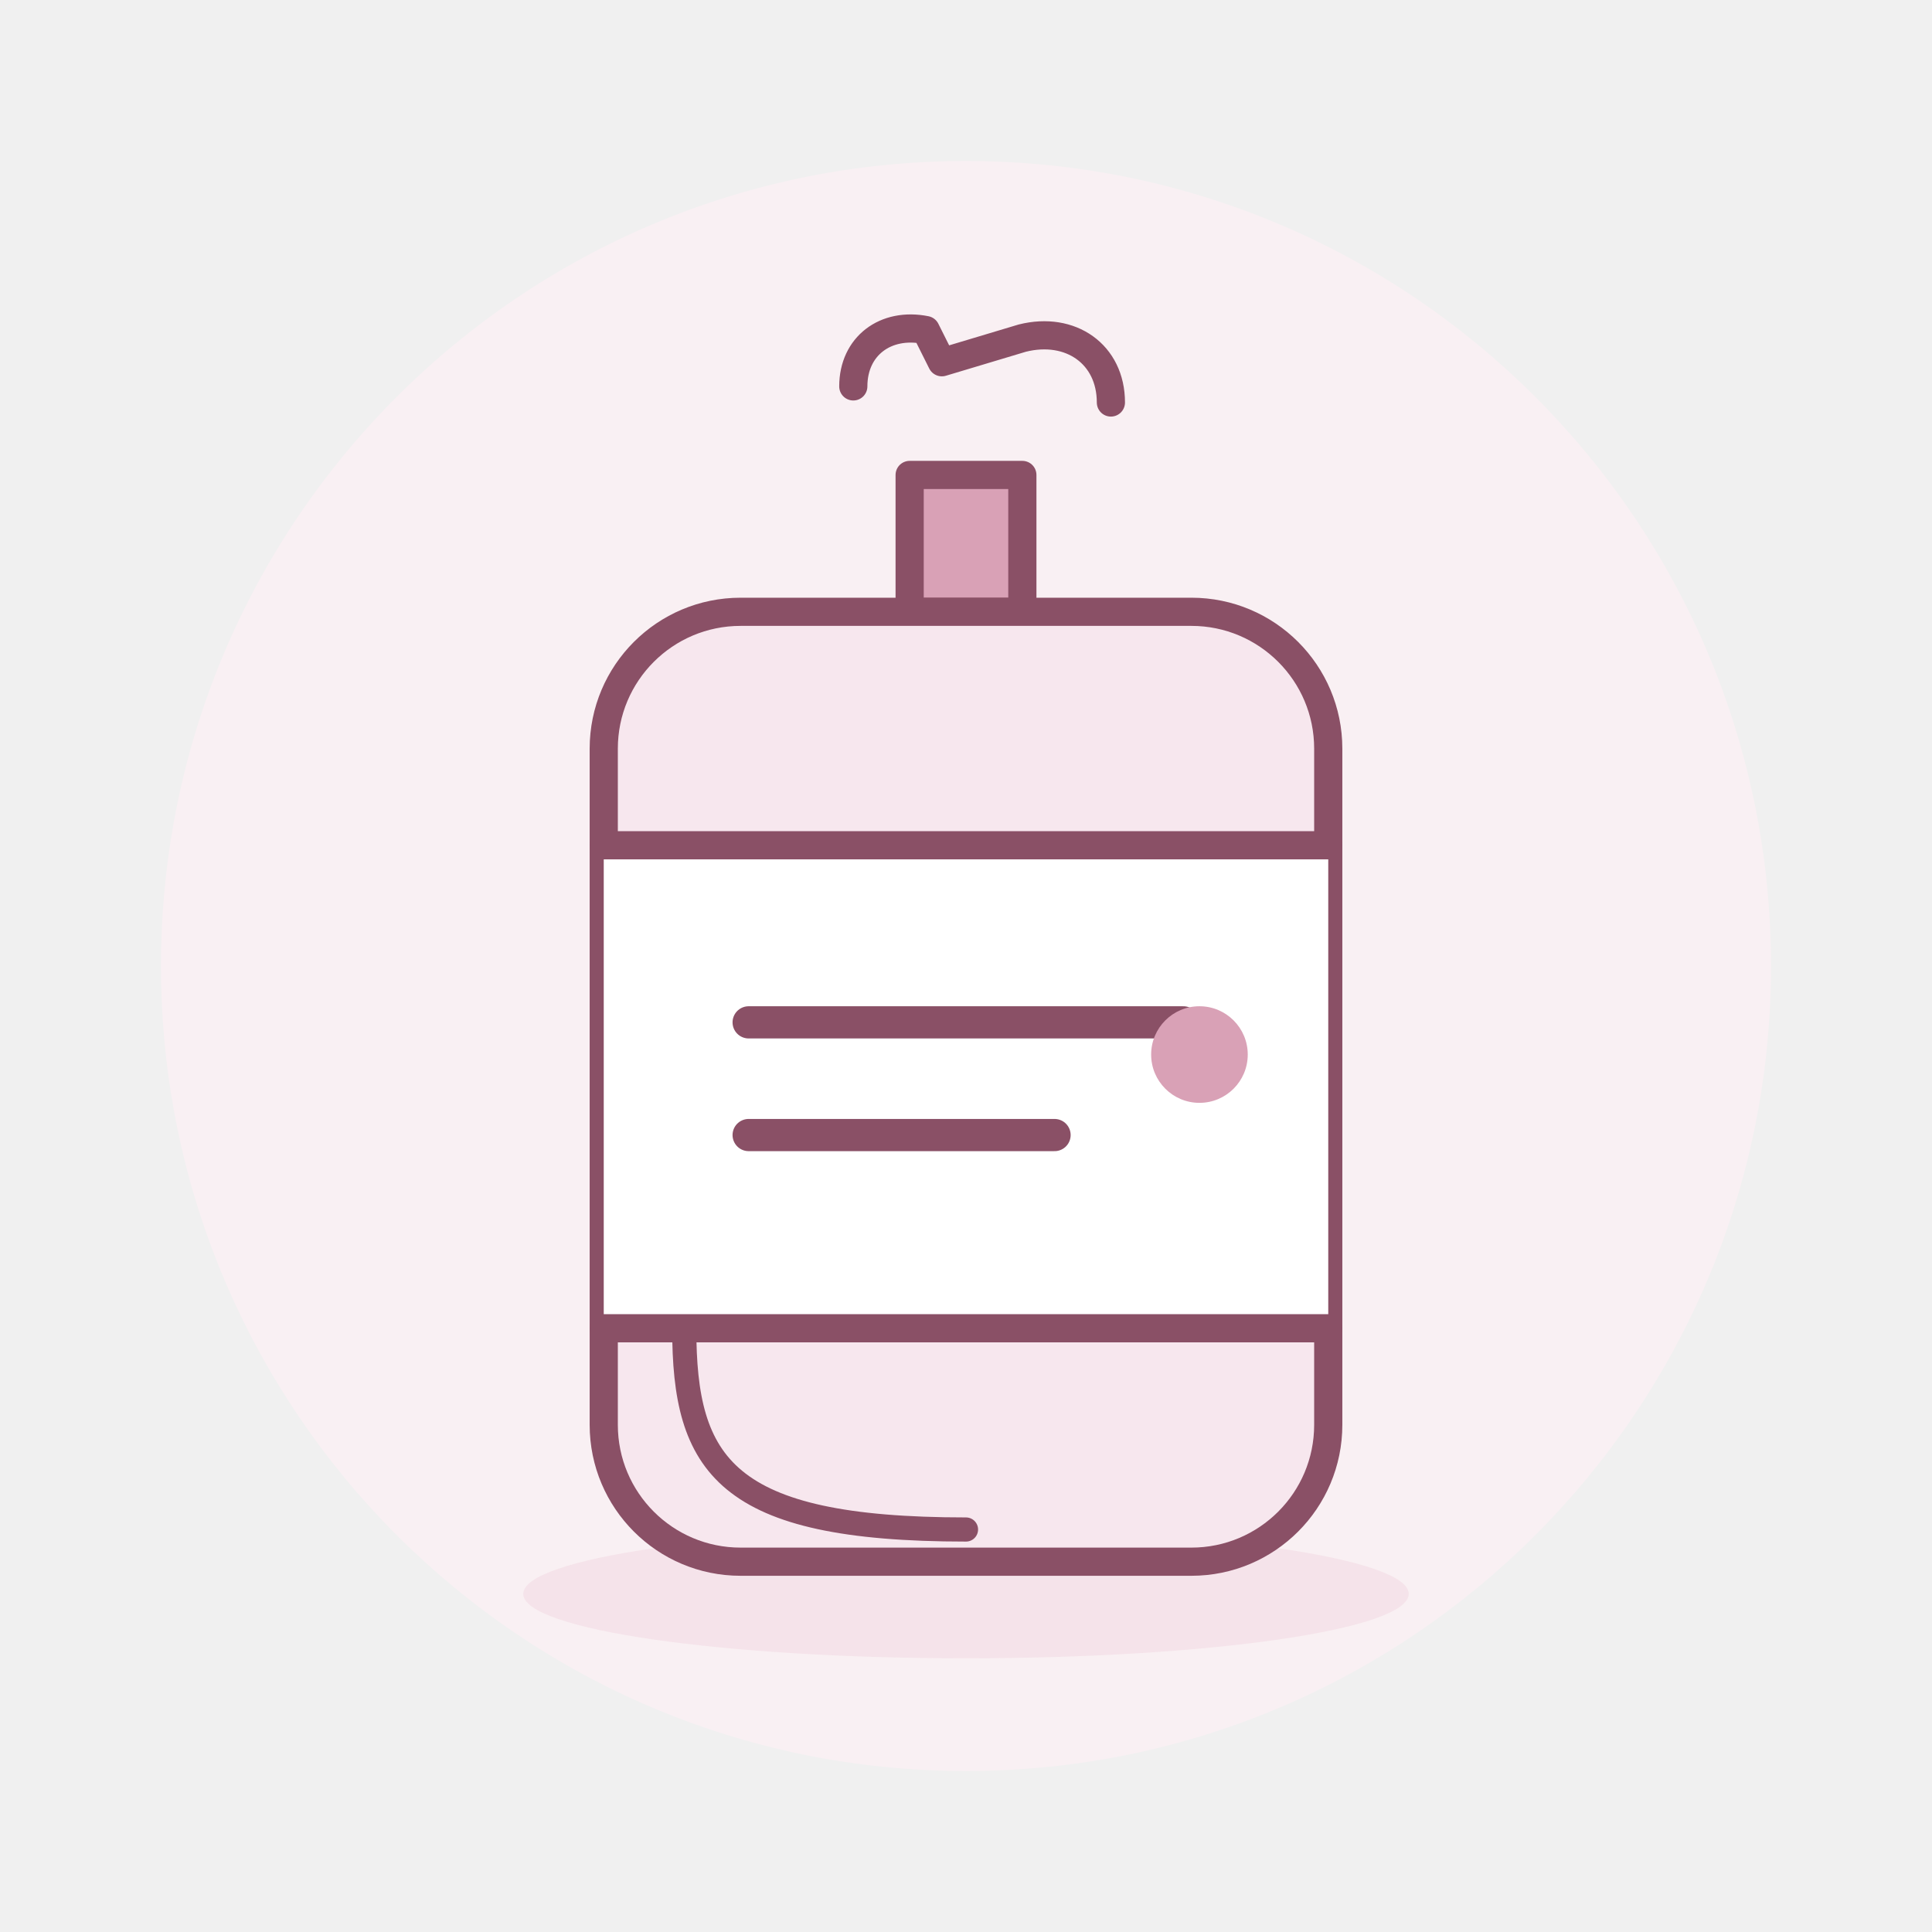
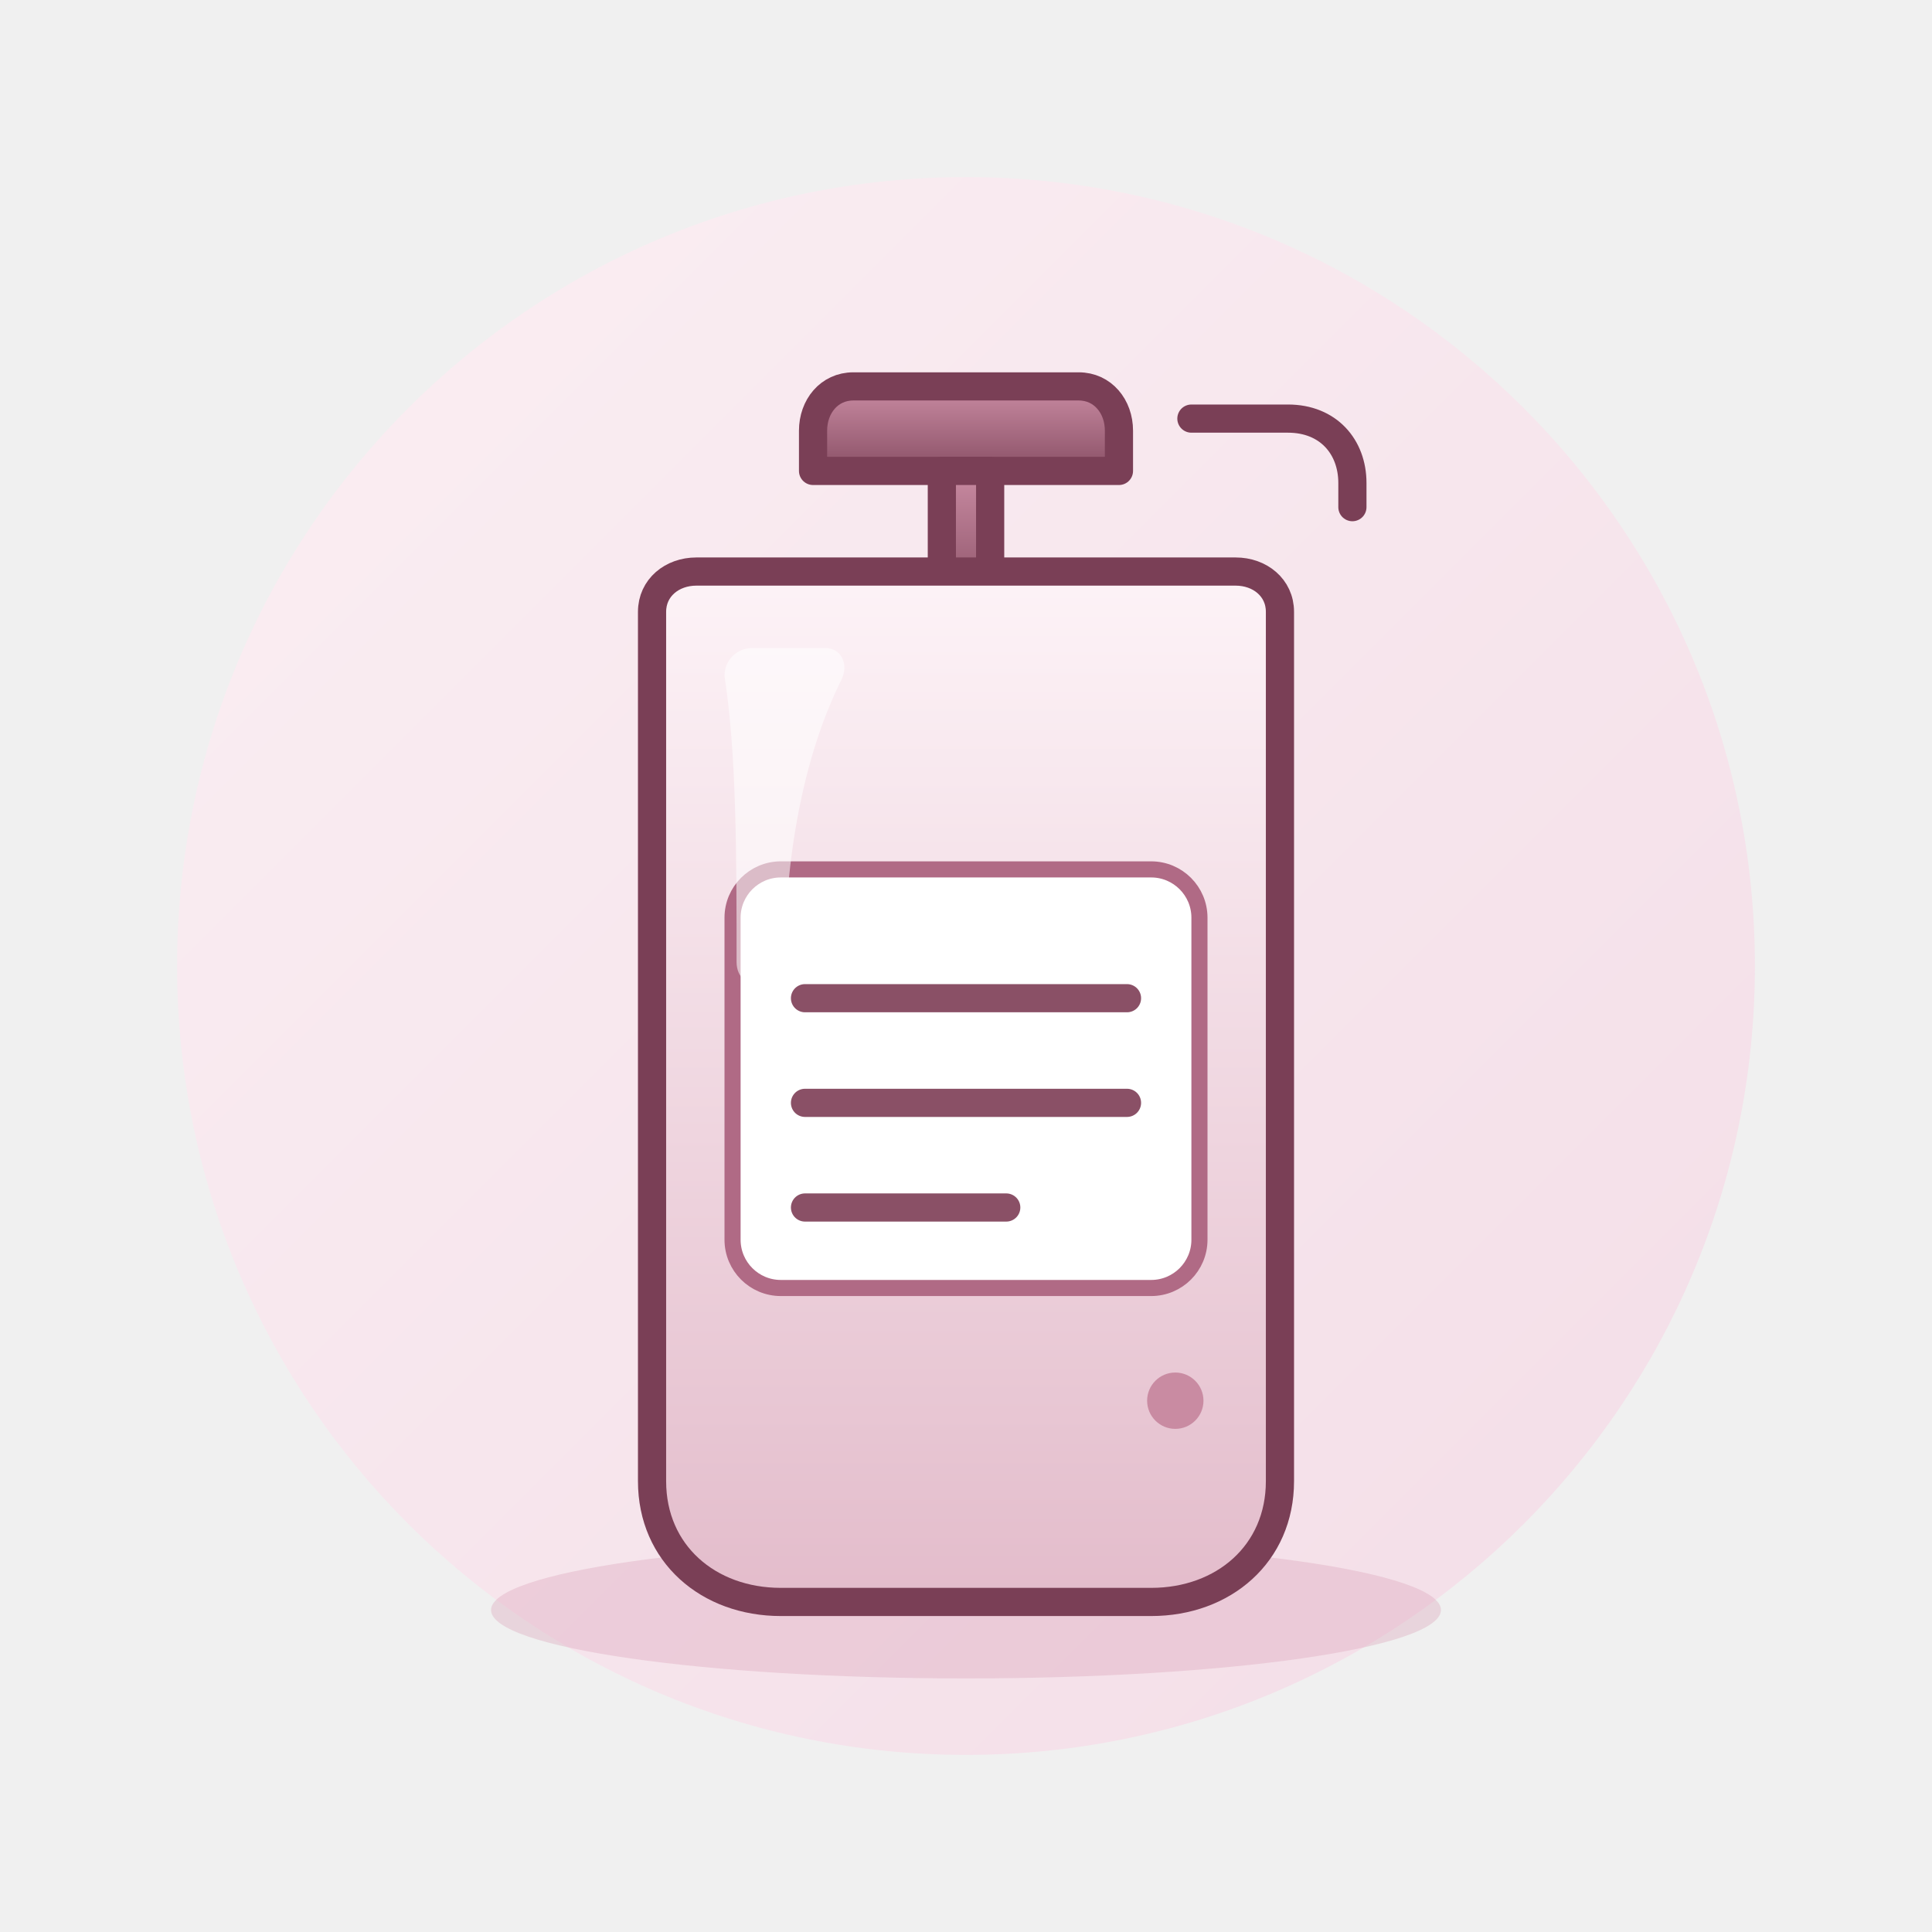
<svg xmlns="http://www.w3.org/2000/svg" viewBox="0 0 480 480">
-   <circle cx="240" cy="240" r="200" fill="#F9F0F3" />
-   <ellipse cx="240" cy="396" rx="110" ry="16" fill="#F2D9E2" opacity="0.55" />
-   <g stroke="#8A5066" stroke-width="7" stroke-linecap="round" stroke-linejoin="round">
-     <path d="M226 118 h28 v34 h-28 Z" fill="#D9A1B6" />
-     <path d="M212 96 c0-10 8-16 18-14 l4 8 20-6 c12-3 22 4 22 16" fill="none" />
-     <rect x="150" y="152" width="180" height="236" rx="34" fill="#F7E7EE" />
-     <rect x="150" y="210" width="180" height="120" fill="#FFFFFF" stroke="none" />
-     <line x1="150" y1="210" x2="330" y2="210" />
-     <line x1="150" y1="330" x2="330" y2="330" />
-     <path d="M186 254 h108 M186 282 h76" stroke-width="8" />
-     <path d="M170 330 c0 34 10 50 70 50" stroke-width="6" fill="none" />
-     <circle cx="298" cy="262" r="12" fill="#D9A1B6" stroke="none" />
+   <defs>
+     <linearGradient id="bg" x1="0" y1="0" x2="1" y2="1">
+       <stop offset="0" stop-color="#FBEFF3" />
+       <stop offset="1" stop-color="#F3DDE7" />
+     </linearGradient>
+     <linearGradient id="body" x1="0" y1="0" x2="0" y2="1">
+       <stop offset="0" stop-color="#FDF3F7" />
+       <stop offset="1" stop-color="#E3BCCB" />
+     </linearGradient>
+     <linearGradient id="cap" x1="0" y1="0" x2="0" y2="1">
+       <stop offset="0" stop-color="#C98BA2" />
+       <stop offset="1" stop-color="#8A5066" />
+     </linearGradient>
+   </defs>
+   <circle cx="240" cy="240" r="196" fill="url(#bg)" />
+   <ellipse cx="240" cy="400" rx="118" ry="17" fill="#D9A1B6" opacity="0.35" />
+   <g stroke="#7A3F56" stroke-width="7" stroke-linecap="round" stroke-linejoin="round">
+     <path d="M212 96 h56 c6 0 10 5 10 11 v10 h-76 v-10 c0-6 4-11 10-11 Z" fill="url(#cap)" />
+     <path d="M234 117 h12 v34 h-12 Z" fill="url(#cap)" />
+     <path d="M296 104 h24 c10 0 16 7 16 16 v6" fill="none" />
+     <path d="M162 152 c0-6 5-10 11-10 h134 c6 0 11 4 11 10 v216 c0 18-14 30-32 30 H194 c-18 0-32-12-32-30 Z" fill="url(#body)" />
+     <rect x="182" y="216" width="116" height="104" rx="12" fill="#FFFFFF" stroke="#B06A85" stroke-width="4" />
+     <path d="M200 248 h80 M200 274 h80 M200 300 h50" stroke="#8A5066" stroke-width="7" />
+     <path d="M180 168 c0-4 3-7 7-7 h18 c4 0 6 4 4 8 -8 16-14 40-14 70 0 8-12 8-12 0 0-26 0-52 -3-71 Z" fill="#FFFFFF" opacity="0.55" stroke="none" />
+     <circle cx="292" cy="348" r="7" fill="#C98BA2" stroke="none" />
  </g>
</svg>
